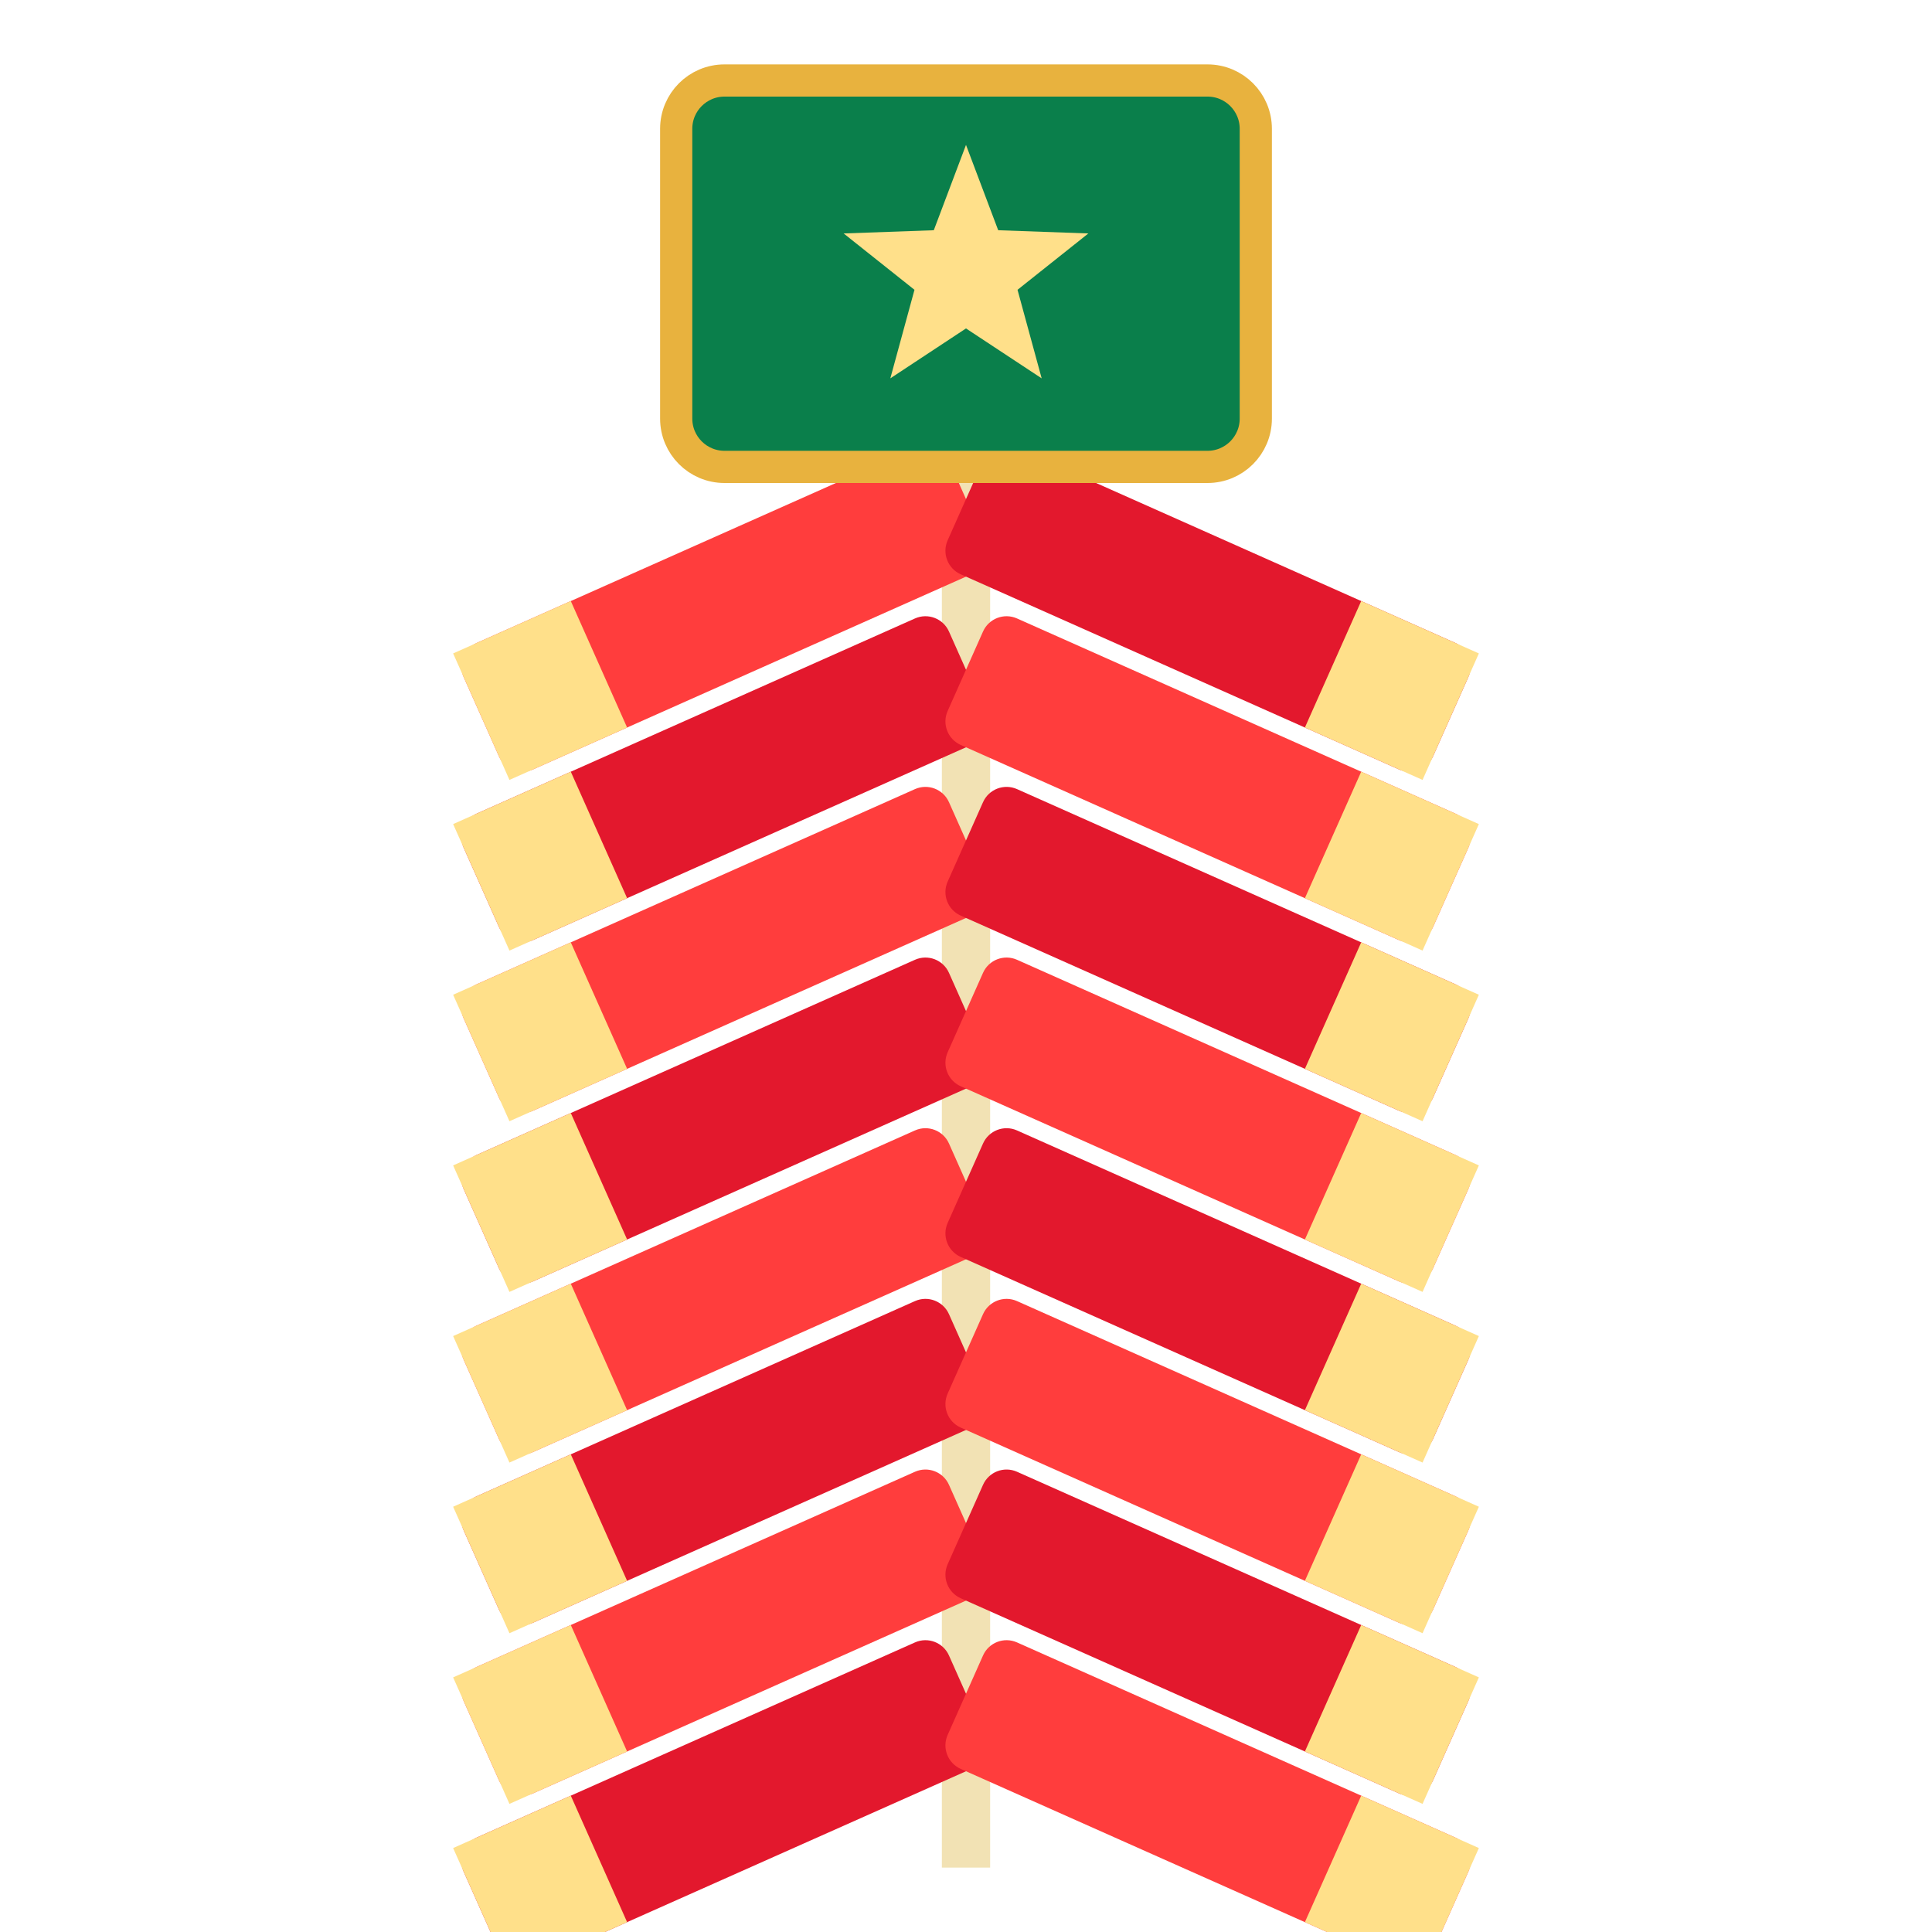
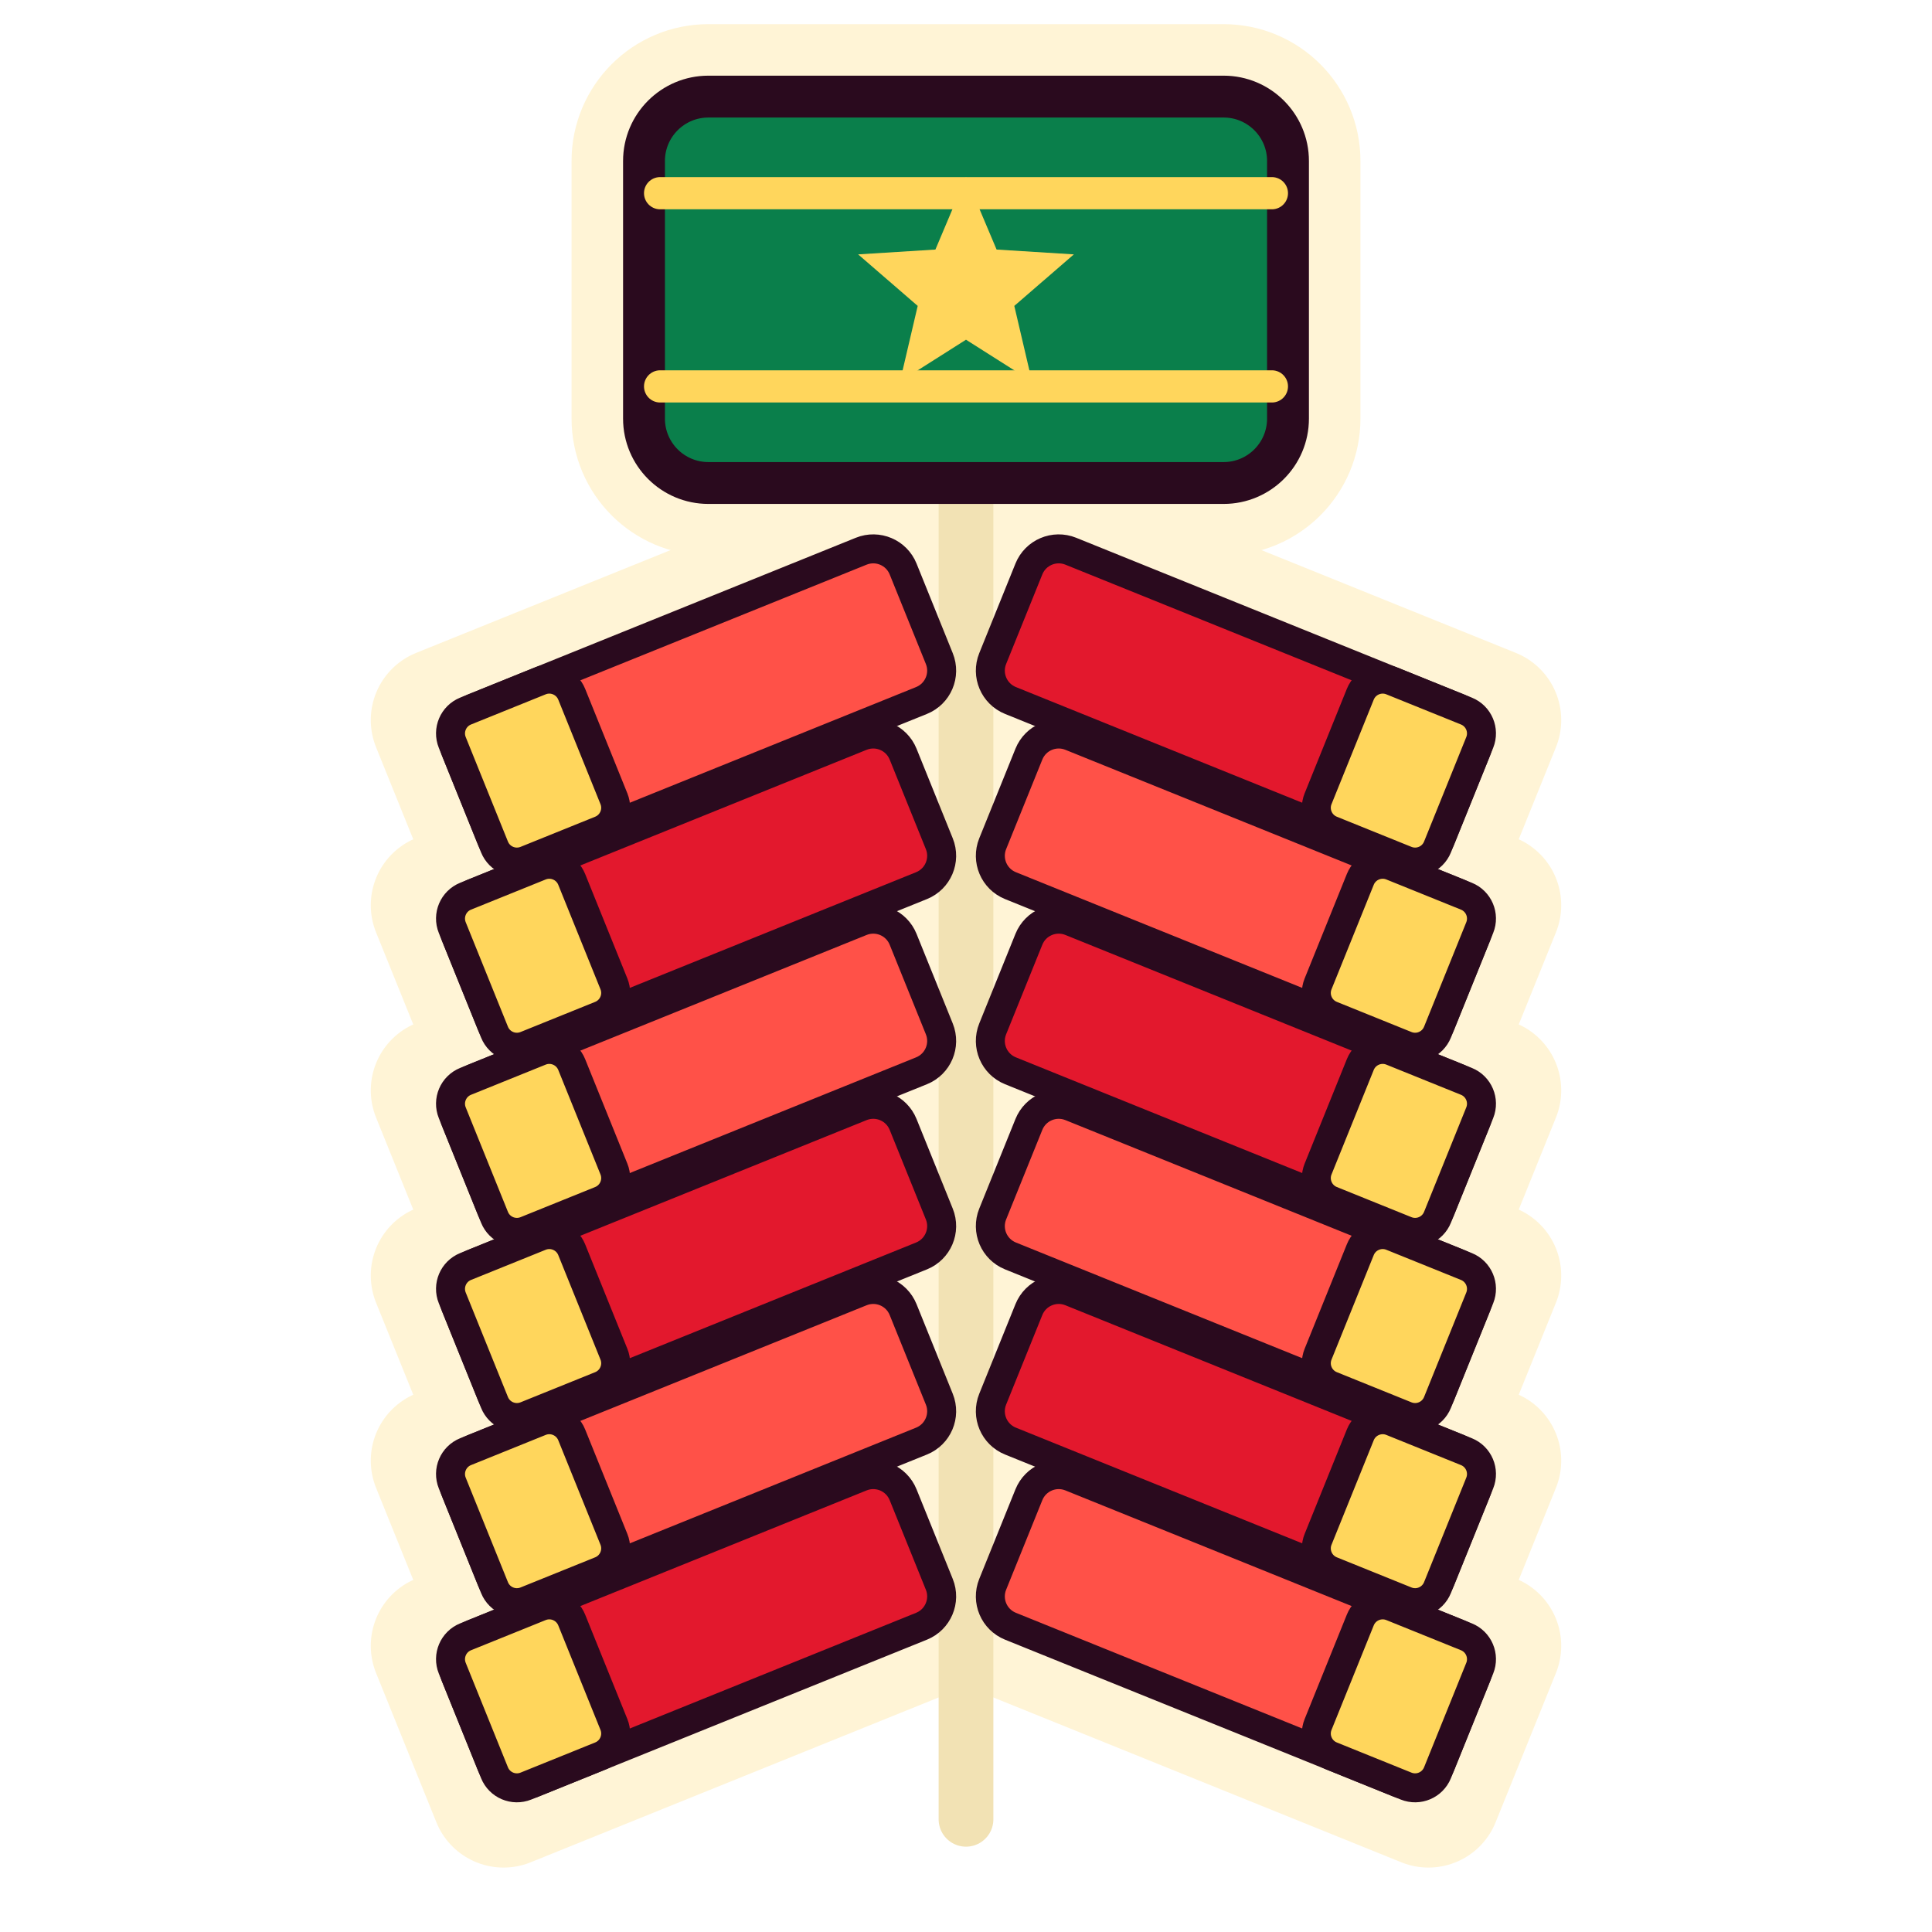
<svg xmlns="http://www.w3.org/2000/svg" width="240" height="240" viewBox="0 0 120 120">
-   <path d="M60 22V116" stroke="#f2e2b4" stroke-width="3" />
-   <g transform="translate(60 31) rotate(-24)">
-     <rect x="-33" y="-4.2" width="33" height="8.6" rx="1.6" fill="#ff3d3d" />
-     <rect x="-33" y="-4.2" width="8" height="8.6" fill="#ffe08a" />
+   <g stroke-linejoin="round" stroke-linecap="round">
+     <g fill="#fff4d6" stroke="#fff4d6" stroke-width="9">
+       <g transform="translate(60 37) rotate(-22)">
+         <rect x="-33" y="-5" width="30" height="10" />
+       </g>
+       <g transform="translate(60 37) rotate(22)">
+         <rect x="3" y="-5" width="30" height="10" />
+       </g>
+       <g transform="translate(60 48.5) rotate(-22)">
+         <rect x="-33" y="-5" width="30" height="10" />
+       </g>
+       <g transform="translate(60 48.5) rotate(22)">
+         <rect x="3" y="-5" width="30" height="10" />
+       </g>
+       <g transform="translate(60 60) rotate(-22)">
+         <rect x="-33" y="-5" width="30" height="10" />
+       </g>
+       <g transform="translate(60 60) rotate(22)">
+         <rect x="3" y="-5" width="30" height="10" />
+       </g>
+       <g transform="translate(60 71.5) rotate(-22)">
+         <rect x="-33" y="-5" width="30" height="10" />
+       </g>
+       <g transform="translate(60 71.5) rotate(22)">
+         <rect x="3" y="-5" width="30" height="10" />
+       </g>
+       <g transform="translate(60 83) rotate(-22)">
+         <rect x="-33" y="-5" width="30" height="10" />
+       </g>
+       <g transform="translate(60 83) rotate(22)">
+         <rect x="3" y="-5" width="30" height="10" />
+       </g>
+       <g transform="translate(60 94.5) rotate(-22)">
+         <rect x="-33" y="-5" width="30" height="10" />
+       </g>
+       <g transform="translate(60 94.5) rotate(22)">
+         <rect x="3" y="-5" width="30" height="10" />
+       </g>
+       <rect x="40" y="6" width="40" height="24" rx="4" />
+     </g>
+     <path d="M60 28V113" stroke="#f2e2b4" stroke-width="3.400" />
+     <g transform="translate(60 37) rotate(-22)">
+       <rect x="-33" y="-5" width="30" height="10" rx="2" fill="#ff5148" stroke="#2a0a1e" stroke-width="1.8" />
+       <rect x="-33" y="-5" width="8" height="10" rx="1.500" fill="#ffd65c" stroke="#2a0a1e" stroke-width="1.800" />
+     </g>
+     <g transform="translate(60 37) rotate(22)">
+       <rect x="3" y="-5" width="30" height="10" rx="2" fill="#e3182d" stroke="#2a0a1e" stroke-width="1.8" />
+       <rect x="25" y="-5" width="8" height="10" rx="1.500" fill="#ffd65c" stroke="#2a0a1e" stroke-width="1.800" />
+     </g>
+     <g transform="translate(60 48.5) rotate(-22)">
+       <rect x="-33" y="-5" width="30" height="10" rx="2" fill="#e3182d" stroke="#2a0a1e" stroke-width="1.8" />
+       <rect x="-33" y="-5" width="8" height="10" rx="1.500" fill="#ffd65c" stroke="#2a0a1e" stroke-width="1.800" />
+     </g>
+     <g transform="translate(60 48.5) rotate(22)">
+       <rect x="3" y="-5" width="30" height="10" rx="2" fill="#ff5148" stroke="#2a0a1e" stroke-width="1.8" />
+       <rect x="25" y="-5" width="8" height="10" rx="1.500" fill="#ffd65c" stroke="#2a0a1e" stroke-width="1.800" />
+     </g>
+     <g transform="translate(60 60) rotate(-22)">
+       <rect x="-33" y="-5" width="30" height="10" rx="2" fill="#ff5148" stroke="#2a0a1e" stroke-width="1.8" />
+       <rect x="-33" y="-5" width="8" height="10" rx="1.500" fill="#ffd65c" stroke="#2a0a1e" stroke-width="1.800" />
+     </g>
+     <g transform="translate(60 60) rotate(22)">
+       <rect x="3" y="-5" width="30" height="10" rx="2" fill="#e3182d" stroke="#2a0a1e" stroke-width="1.8" />
+       <rect x="25" y="-5" width="8" height="10" rx="1.500" fill="#ffd65c" stroke="#2a0a1e" stroke-width="1.800" />
+     </g>
+     <g transform="translate(60 71.5) rotate(-22)">
+       <rect x="-33" y="-5" width="30" height="10" rx="2" fill="#e3182d" stroke="#2a0a1e" stroke-width="1.8" />
+       <rect x="-33" y="-5" width="8" height="10" rx="1.500" fill="#ffd65c" stroke="#2a0a1e" stroke-width="1.800" />
+     </g>
+     <g transform="translate(60 71.5) rotate(22)">
+       <rect x="3" y="-5" width="30" height="10" rx="2" fill="#ff5148" stroke="#2a0a1e" stroke-width="1.8" />
+       <rect x="25" y="-5" width="8" height="10" rx="1.500" fill="#ffd65c" stroke="#2a0a1e" stroke-width="1.800" />
+     </g>
+     <g transform="translate(60 83) rotate(-22)">
+       <rect x="-33" y="-5" width="30" height="10" rx="2" fill="#ff5148" stroke="#2a0a1e" stroke-width="1.8" />
+       <rect x="-33" y="-5" width="8" height="10" rx="1.500" fill="#ffd65c" stroke="#2a0a1e" stroke-width="1.800" />
+     </g>
+     <g transform="translate(60 83) rotate(22)">
+       <rect x="3" y="-5" width="30" height="10" rx="2" fill="#e3182d" stroke="#2a0a1e" stroke-width="1.8" />
+       <rect x="25" y="-5" width="8" height="10" rx="1.500" fill="#ffd65c" stroke="#2a0a1e" stroke-width="1.800" />
+     </g>
+     <g transform="translate(60 94.5) rotate(-22)">
+       <rect x="-33" y="-5" width="30" height="10" rx="2" fill="#e3182d" stroke="#2a0a1e" stroke-width="1.8" />
+       <rect x="-33" y="-5" width="8" height="10" rx="1.500" fill="#ffd65c" stroke="#2a0a1e" stroke-width="1.800" />
+     </g>
+     <g transform="translate(60 94.5) rotate(22)">
+       <rect x="3" y="-5" width="30" height="10" rx="2" fill="#ff5148" stroke="#2a0a1e" stroke-width="1.8" />
+       <rect x="25" y="-5" width="8" height="10" rx="1.500" fill="#ffd65c" stroke="#2a0a1e" stroke-width="1.800" />
+     </g>
+     <rect x="40" y="6" width="40" height="24" rx="4" fill="#0a7f4b" stroke="#2a0a1e" stroke-width="2.600" />
+     <path d="M41 12H79M41 24H79" stroke="#ffd65c" stroke-width="2" />
+     <path d="M60 11L61.9 15.5L66.7 15.8L63 19L64.1 23.7L60 21.1L55.9 23.7L57 19L53.3 15.8L58.1 15.5Z" fill="#ffd65c" />
  </g>
-   <g transform="translate(60 31) rotate(24)">
-     <rect x="0" y="-4.2" width="33" height="8.6" rx="1.6" fill="#e3182d" />
-     <rect x="25" y="-4.2" width="8" height="8.6" fill="#ffe08a" />
-   </g>
-   <g transform="translate(60 41.6) rotate(-24)">
-     <rect x="-33" y="-4.2" width="33" height="8.6" rx="1.6" fill="#e3182d" />
-     <rect x="-33" y="-4.2" width="8" height="8.6" fill="#ffe08a" />
-   </g>
-   <g transform="translate(60 41.6) rotate(24)">
-     <rect x="0" y="-4.2" width="33" height="8.6" rx="1.6" fill="#ff3d3d" />
-     <rect x="25" y="-4.2" width="8" height="8.6" fill="#ffe08a" />
-   </g>
-   <g transform="translate(60 52.2) rotate(-24)">
-     <rect x="-33" y="-4.2" width="33" height="8.6" rx="1.6" fill="#ff3d3d" />
-     <rect x="-33" y="-4.2" width="8" height="8.6" fill="#ffe08a" />
-   </g>
-   <g transform="translate(60 52.2) rotate(24)">
-     <rect x="0" y="-4.2" width="33" height="8.6" rx="1.6" fill="#e3182d" />
-     <rect x="25" y="-4.2" width="8" height="8.6" fill="#ffe08a" />
-   </g>
-   <g transform="translate(60 62.8) rotate(-24)">
-     <rect x="-33" y="-4.2" width="33" height="8.6" rx="1.6" fill="#e3182d" />
-     <rect x="-33" y="-4.2" width="8" height="8.6" fill="#ffe08a" />
-   </g>
-   <g transform="translate(60 62.8) rotate(24)">
-     <rect x="0" y="-4.2" width="33" height="8.6" rx="1.6" fill="#ff3d3d" />
-     <rect x="25" y="-4.2" width="8" height="8.6" fill="#ffe08a" />
-   </g>
-   <g transform="translate(60 73.4) rotate(-24)">
-     <rect x="-33" y="-4.2" width="33" height="8.6" rx="1.6" fill="#ff3d3d" />
-     <rect x="-33" y="-4.2" width="8" height="8.6" fill="#ffe08a" />
-   </g>
-   <g transform="translate(60 73.4) rotate(24)">
-     <rect x="0" y="-4.2" width="33" height="8.6" rx="1.6" fill="#e3182d" />
-     <rect x="25" y="-4.2" width="8" height="8.6" fill="#ffe08a" />
-   </g>
-   <g transform="translate(60 84) rotate(-24)">
-     <rect x="-33" y="-4.2" width="33" height="8.6" rx="1.6" fill="#e3182d" />
-     <rect x="-33" y="-4.2" width="8" height="8.6" fill="#ffe08a" />
-   </g>
-   <g transform="translate(60 84) rotate(24)">
-     <rect x="0" y="-4.2" width="33" height="8.6" rx="1.6" fill="#ff3d3d" />
-     <rect x="25" y="-4.2" width="8" height="8.6" fill="#ffe08a" />
-   </g>
-   <g transform="translate(60 94.6) rotate(-24)">
-     <rect x="-33" y="-4.2" width="33" height="8.6" rx="1.6" fill="#ff3d3d" />
-     <rect x="-33" y="-4.2" width="8" height="8.6" fill="#ffe08a" />
-   </g>
-   <g transform="translate(60 94.6) rotate(24)">
-     <rect x="0" y="-4.2" width="33" height="8.6" rx="1.6" fill="#e3182d" />
-     <rect x="25" y="-4.2" width="8" height="8.6" fill="#ffe08a" />
-   </g>
-   <g transform="translate(60 105.2) rotate(-24)">
-     <rect x="-33" y="-4.2" width="33" height="8.6" rx="1.6" fill="#e3182d" />
-     <rect x="-33" y="-4.2" width="8" height="8.6" fill="#ffe08a" />
-   </g>
-   <g transform="translate(60 105.2) rotate(24)">
-     <rect x="0" y="-4.2" width="33" height="8.6" rx="1.6" fill="#ff3d3d" />
-     <rect x="25" y="-4.2" width="8" height="8.6" fill="#ffe08a" />
-   </g>
-   <rect x="42" y="5" width="36" height="24" rx="3" fill="#0a7f4b" stroke="#e8b23e" stroke-width="2" />
-   <path d="M60 9L62 14.3L67.6 14.5L63.2 18L64.7 23.5L60 20.4L55.3 23.5L56.8 18L52.4 14.5L58 14.3Z" fill="#ffe08a" />
</svg>
